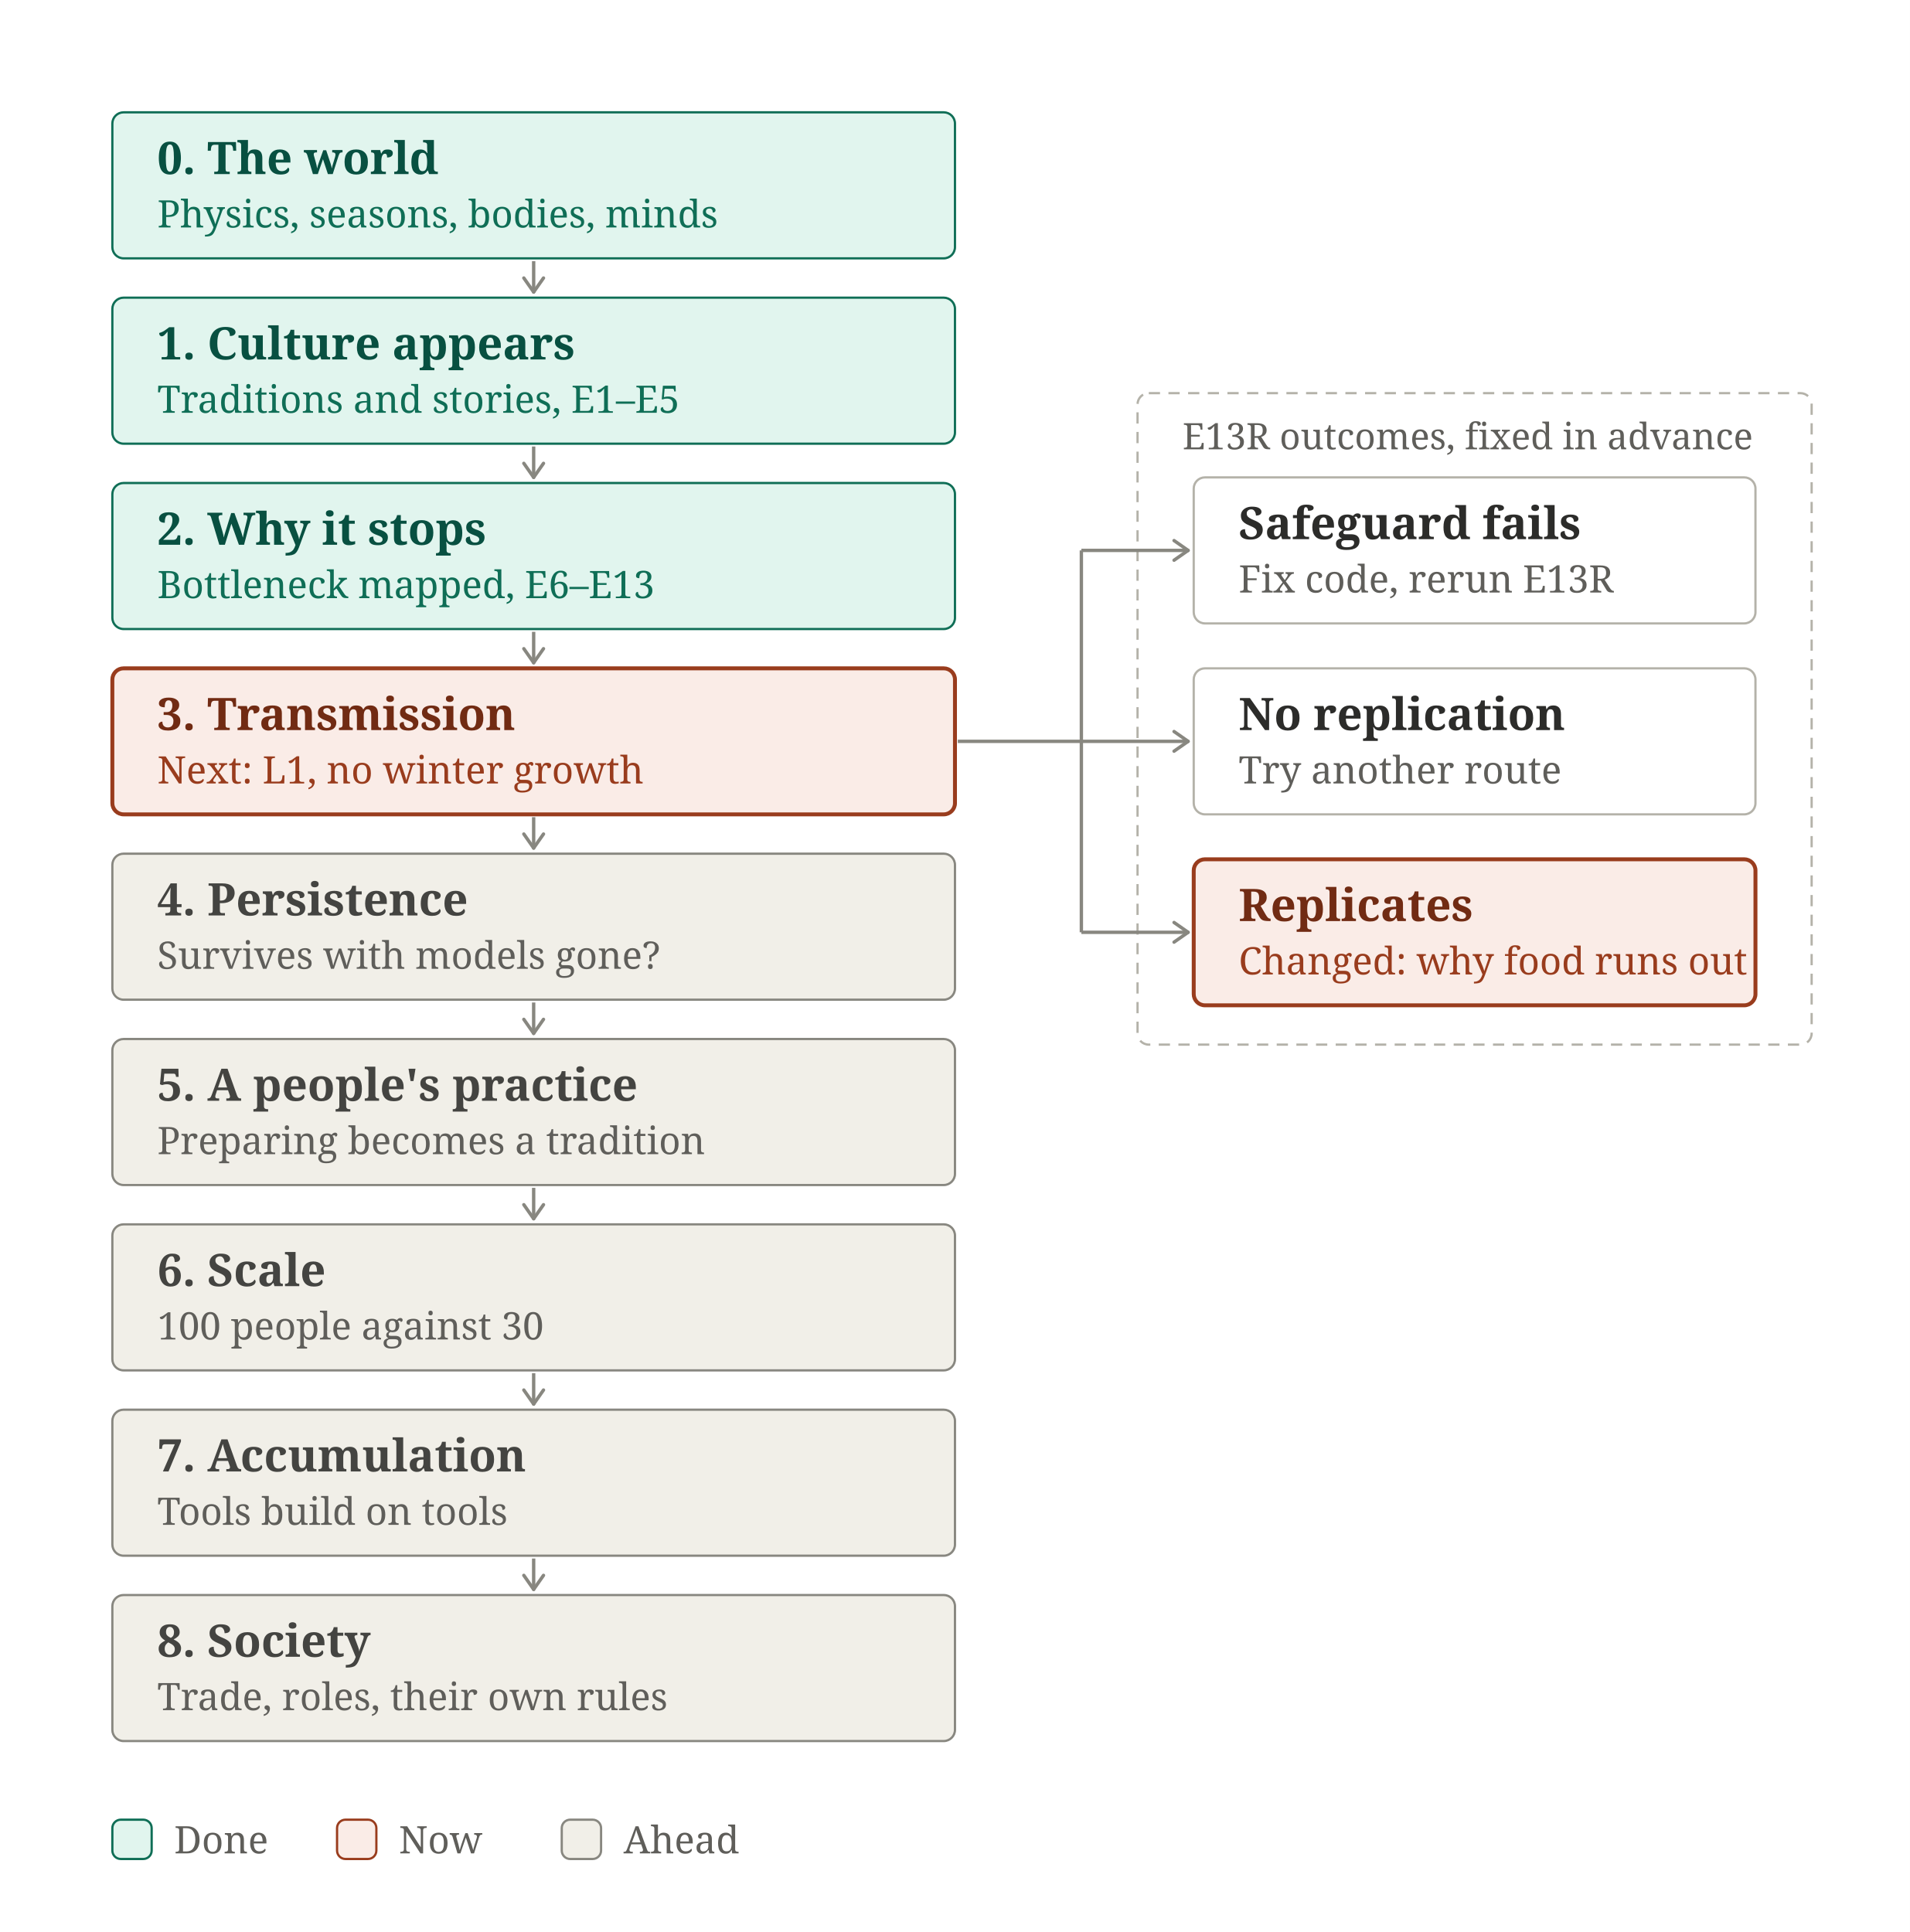
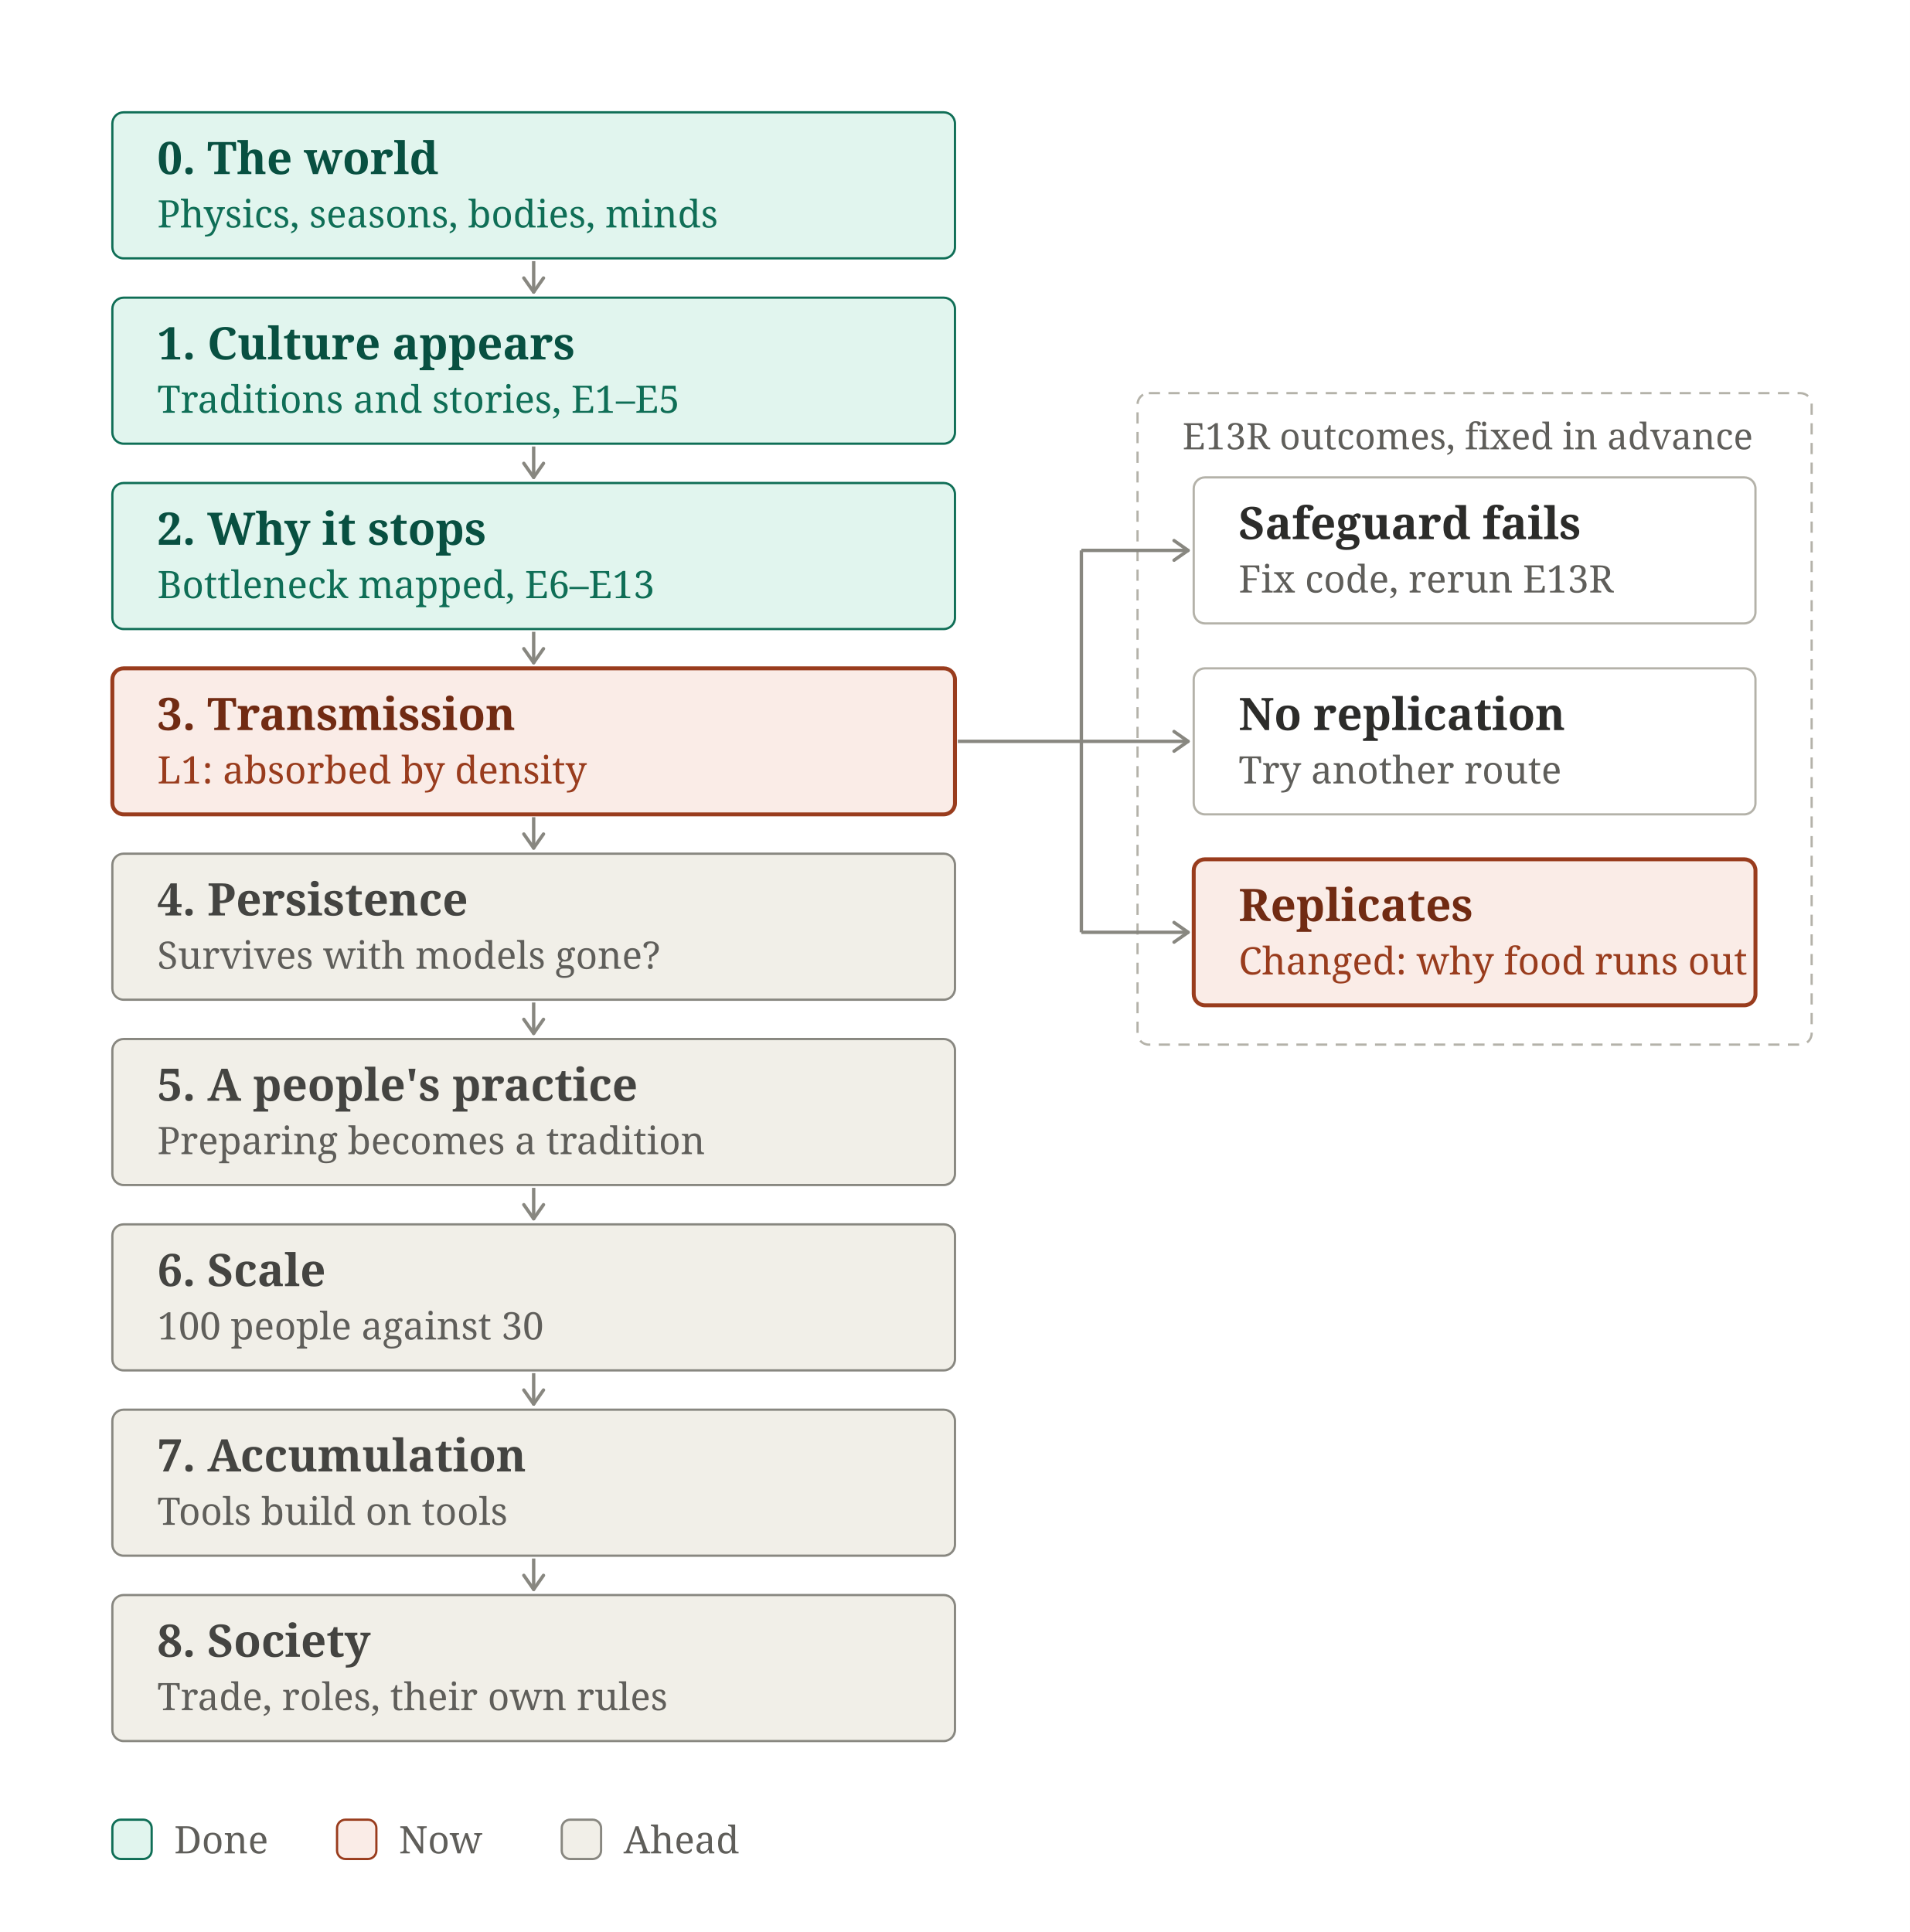
<svg xmlns="http://www.w3.org/2000/svg" width="680" height="688" viewBox="0 0 680 688" font-family="Garamond, Georgia, serif" role="img">
  <rect width="680" height="688" fill="#FFFFFF" />
  <rect x="405" y="140" width="240" height="232" rx="4" fill="none" stroke="#B4B2A9" stroke-width="0.8" stroke-dasharray="4 3" />
  <text x="421" y="160" font-size="13" fill="#5F5E5A">E13R outcomes, fixed in advance</text>
  <line x1="190" y1="93" x2="190" y2="104" stroke="#888780" stroke-width="1.2" />
  <line x1="186.5" y1="99.0" x2="190" y2="104" stroke="#888780" stroke-width="1.2" stroke-linecap="round" />
  <line x1="193.5" y1="99.0" x2="190" y2="104" stroke="#888780" stroke-width="1.2" stroke-linecap="round" />
  <line x1="190" y1="159" x2="190" y2="170" stroke="#888780" stroke-width="1.2" />
  <line x1="186.5" y1="165.0" x2="190" y2="170" stroke="#888780" stroke-width="1.2" stroke-linecap="round" />
  <line x1="193.5" y1="165.0" x2="190" y2="170" stroke="#888780" stroke-width="1.2" stroke-linecap="round" />
  <line x1="190" y1="225" x2="190" y2="236" stroke="#888780" stroke-width="1.2" />
  <line x1="186.5" y1="231.0" x2="190" y2="236" stroke="#888780" stroke-width="1.2" stroke-linecap="round" />
  <line x1="193.5" y1="231.0" x2="190" y2="236" stroke="#888780" stroke-width="1.2" stroke-linecap="round" />
  <line x1="190" y1="291" x2="190" y2="302" stroke="#888780" stroke-width="1.2" />
  <line x1="186.5" y1="297.0" x2="190" y2="302" stroke="#888780" stroke-width="1.2" stroke-linecap="round" />
  <line x1="193.5" y1="297.0" x2="190" y2="302" stroke="#888780" stroke-width="1.2" stroke-linecap="round" />
  <line x1="190" y1="357" x2="190" y2="368" stroke="#888780" stroke-width="1.2" />
  <line x1="186.5" y1="363.0" x2="190" y2="368" stroke="#888780" stroke-width="1.2" stroke-linecap="round" />
  <line x1="193.5" y1="363.0" x2="190" y2="368" stroke="#888780" stroke-width="1.2" stroke-linecap="round" />
  <line x1="190" y1="423" x2="190" y2="434" stroke="#888780" stroke-width="1.2" />
  <line x1="186.5" y1="429.0" x2="190" y2="434" stroke="#888780" stroke-width="1.2" stroke-linecap="round" />
  <line x1="193.5" y1="429.0" x2="190" y2="434" stroke="#888780" stroke-width="1.2" stroke-linecap="round" />
  <line x1="190" y1="489" x2="190" y2="500" stroke="#888780" stroke-width="1.2" />
  <line x1="186.5" y1="495.0" x2="190" y2="500" stroke="#888780" stroke-width="1.2" stroke-linecap="round" />
  <line x1="193.5" y1="495.0" x2="190" y2="500" stroke="#888780" stroke-width="1.2" stroke-linecap="round" />
  <line x1="190" y1="555" x2="190" y2="566" stroke="#888780" stroke-width="1.2" />
  <line x1="186.5" y1="561.0" x2="190" y2="566" stroke="#888780" stroke-width="1.2" stroke-linecap="round" />
  <line x1="193.5" y1="561.0" x2="190" y2="566" stroke="#888780" stroke-width="1.2" stroke-linecap="round" />
  <line x1="341" y1="264" x2="385" y2="264" stroke="#888780" stroke-width="1.2" />
  <line x1="385" y1="196" x2="385" y2="332" stroke="#888780" stroke-width="1.2" />
  <line x1="385" y1="196" x2="423" y2="196" stroke="#888780" stroke-width="1.2" />
  <line x1="418.0" y1="199.5" x2="423" y2="196" stroke="#888780" stroke-width="1.2" stroke-linecap="round" />
  <line x1="418.0" y1="192.5" x2="423" y2="196" stroke="#888780" stroke-width="1.2" stroke-linecap="round" />
  <line x1="385" y1="264" x2="423" y2="264" stroke="#888780" stroke-width="1.2" />
  <line x1="418.0" y1="267.5" x2="423" y2="264" stroke="#888780" stroke-width="1.2" stroke-linecap="round" />
  <line x1="418.0" y1="260.5" x2="423" y2="264" stroke="#888780" stroke-width="1.2" stroke-linecap="round" />
  <line x1="385" y1="332" x2="423" y2="332" stroke="#888780" stroke-width="1.2" />
  <line x1="418.0" y1="335.5" x2="423" y2="332" stroke="#888780" stroke-width="1.2" stroke-linecap="round" />
  <line x1="418.0" y1="328.5" x2="423" y2="332" stroke="#888780" stroke-width="1.2" stroke-linecap="round" />
  <rect x="40" y="40" width="300" height="52" rx="4" fill="#E1F5EE" stroke="#0F6E56" stroke-width="0.8" />
  <text x="56" y="62" font-size="16" font-weight="bold" fill="#085041">0. The world</text>
  <text x="56" y="81" font-size="13.5" fill="#0F6E56">Physics, seasons, bodies, minds</text>
  <rect x="40" y="106" width="300" height="52" rx="4" fill="#E1F5EE" stroke="#0F6E56" stroke-width="0.8" />
  <text x="56" y="128" font-size="16" font-weight="bold" fill="#085041">1. Culture appears</text>
  <text x="56" y="147" font-size="13.5" fill="#0F6E56">Traditions and stories, E1–E5</text>
  <rect x="40" y="172" width="300" height="52" rx="4" fill="#E1F5EE" stroke="#0F6E56" stroke-width="0.8" />
  <text x="56" y="194" font-size="16" font-weight="bold" fill="#085041">2. Why it stops</text>
  <text x="56" y="213" font-size="13.5" fill="#0F6E56">Bottleneck mapped, E6–E13</text>
  <rect x="40" y="238" width="300" height="52" rx="4" fill="#FAECE7" stroke="#993C1D" stroke-width="1.4" />
  <text x="56" y="260" font-size="16" font-weight="bold" fill="#712B13">3. Transmission</text>
-   <text x="56" y="279" font-size="13.5" fill="#993C1D">Next: L1, no winter growth</text>
+   <text x="56" y="279" font-size="13.5" fill="#993C1D">L1: absorbed by density</text>
  <rect x="40" y="304" width="300" height="52" rx="4" fill="#F1EFE8" stroke="#888780" stroke-width="0.8" />
  <text x="56" y="326" font-size="16" font-weight="bold" fill="#444441">4. Persistence</text>
  <text x="56" y="345" font-size="13.5" fill="#5F5E5A">Survives with models gone?</text>
  <rect x="40" y="370" width="300" height="52" rx="4" fill="#F1EFE8" stroke="#888780" stroke-width="0.8" />
  <text x="56" y="392" font-size="16" font-weight="bold" fill="#444441">5. A people's practice</text>
  <text x="56" y="411" font-size="13.5" fill="#5F5E5A">Preparing becomes a tradition</text>
  <rect x="40" y="436" width="300" height="52" rx="4" fill="#F1EFE8" stroke="#888780" stroke-width="0.8" />
  <text x="56" y="458" font-size="16" font-weight="bold" fill="#444441">6. Scale</text>
  <text x="56" y="477" font-size="13.5" fill="#5F5E5A">100 people against 30</text>
  <rect x="40" y="502" width="300" height="52" rx="4" fill="#F1EFE8" stroke="#888780" stroke-width="0.8" />
  <text x="56" y="524" font-size="16" font-weight="bold" fill="#444441">7. Accumulation</text>
  <text x="56" y="543" font-size="13.5" fill="#5F5E5A">Tools build on tools</text>
  <rect x="40" y="568" width="300" height="52" rx="4" fill="#F1EFE8" stroke="#888780" stroke-width="0.8" />
  <text x="56" y="590" font-size="16" font-weight="bold" fill="#444441">8. Society</text>
  <text x="56" y="609" font-size="13.5" fill="#5F5E5A">Trade, roles, their own rules</text>
  <rect x="425" y="170" width="200" height="52" rx="4" fill="#FFFFFF" stroke="#B4B2A9" stroke-width="0.8" />
  <text x="441" y="192" font-size="16" font-weight="bold" fill="#2C2C2A">Safeguard fails</text>
  <text x="441" y="211" font-size="13.5" fill="#5F5E5A">Fix code, rerun E13R</text>
  <rect x="425" y="238" width="200" height="52" rx="4" fill="#FFFFFF" stroke="#B4B2A9" stroke-width="0.8" />
  <text x="441" y="260" font-size="16" font-weight="bold" fill="#2C2C2A">No replication</text>
  <text x="441" y="279" font-size="13.5" fill="#5F5E5A">Try another route</text>
  <rect x="425" y="306" width="200" height="52" rx="4" fill="#FAECE7" stroke="#993C1D" stroke-width="1.4" />
  <text x="441" y="328" font-size="16" font-weight="bold" fill="#712B13">Replicates</text>
  <text x="441" y="347" font-size="13.5" fill="#993C1D">Changed: why food runs out</text>
  <rect x="40" y="648" width="14" height="14" rx="3" fill="#E1F5EE" stroke="#0F6E56" stroke-width="0.8" />
  <text x="62" y="660" font-size="13.5" fill="#5F5E5A">Done</text>
  <rect x="120" y="648" width="14" height="14" rx="3" fill="#FAECE7" stroke="#993C1D" stroke-width="0.8" />
  <text x="142" y="660" font-size="13.5" fill="#5F5E5A">Now</text>
  <rect x="200" y="648" width="14" height="14" rx="3" fill="#F1EFE8" stroke="#888780" stroke-width="0.8" />
  <text x="222" y="660" font-size="13.5" fill="#5F5E5A">Ahead</text>
</svg>
